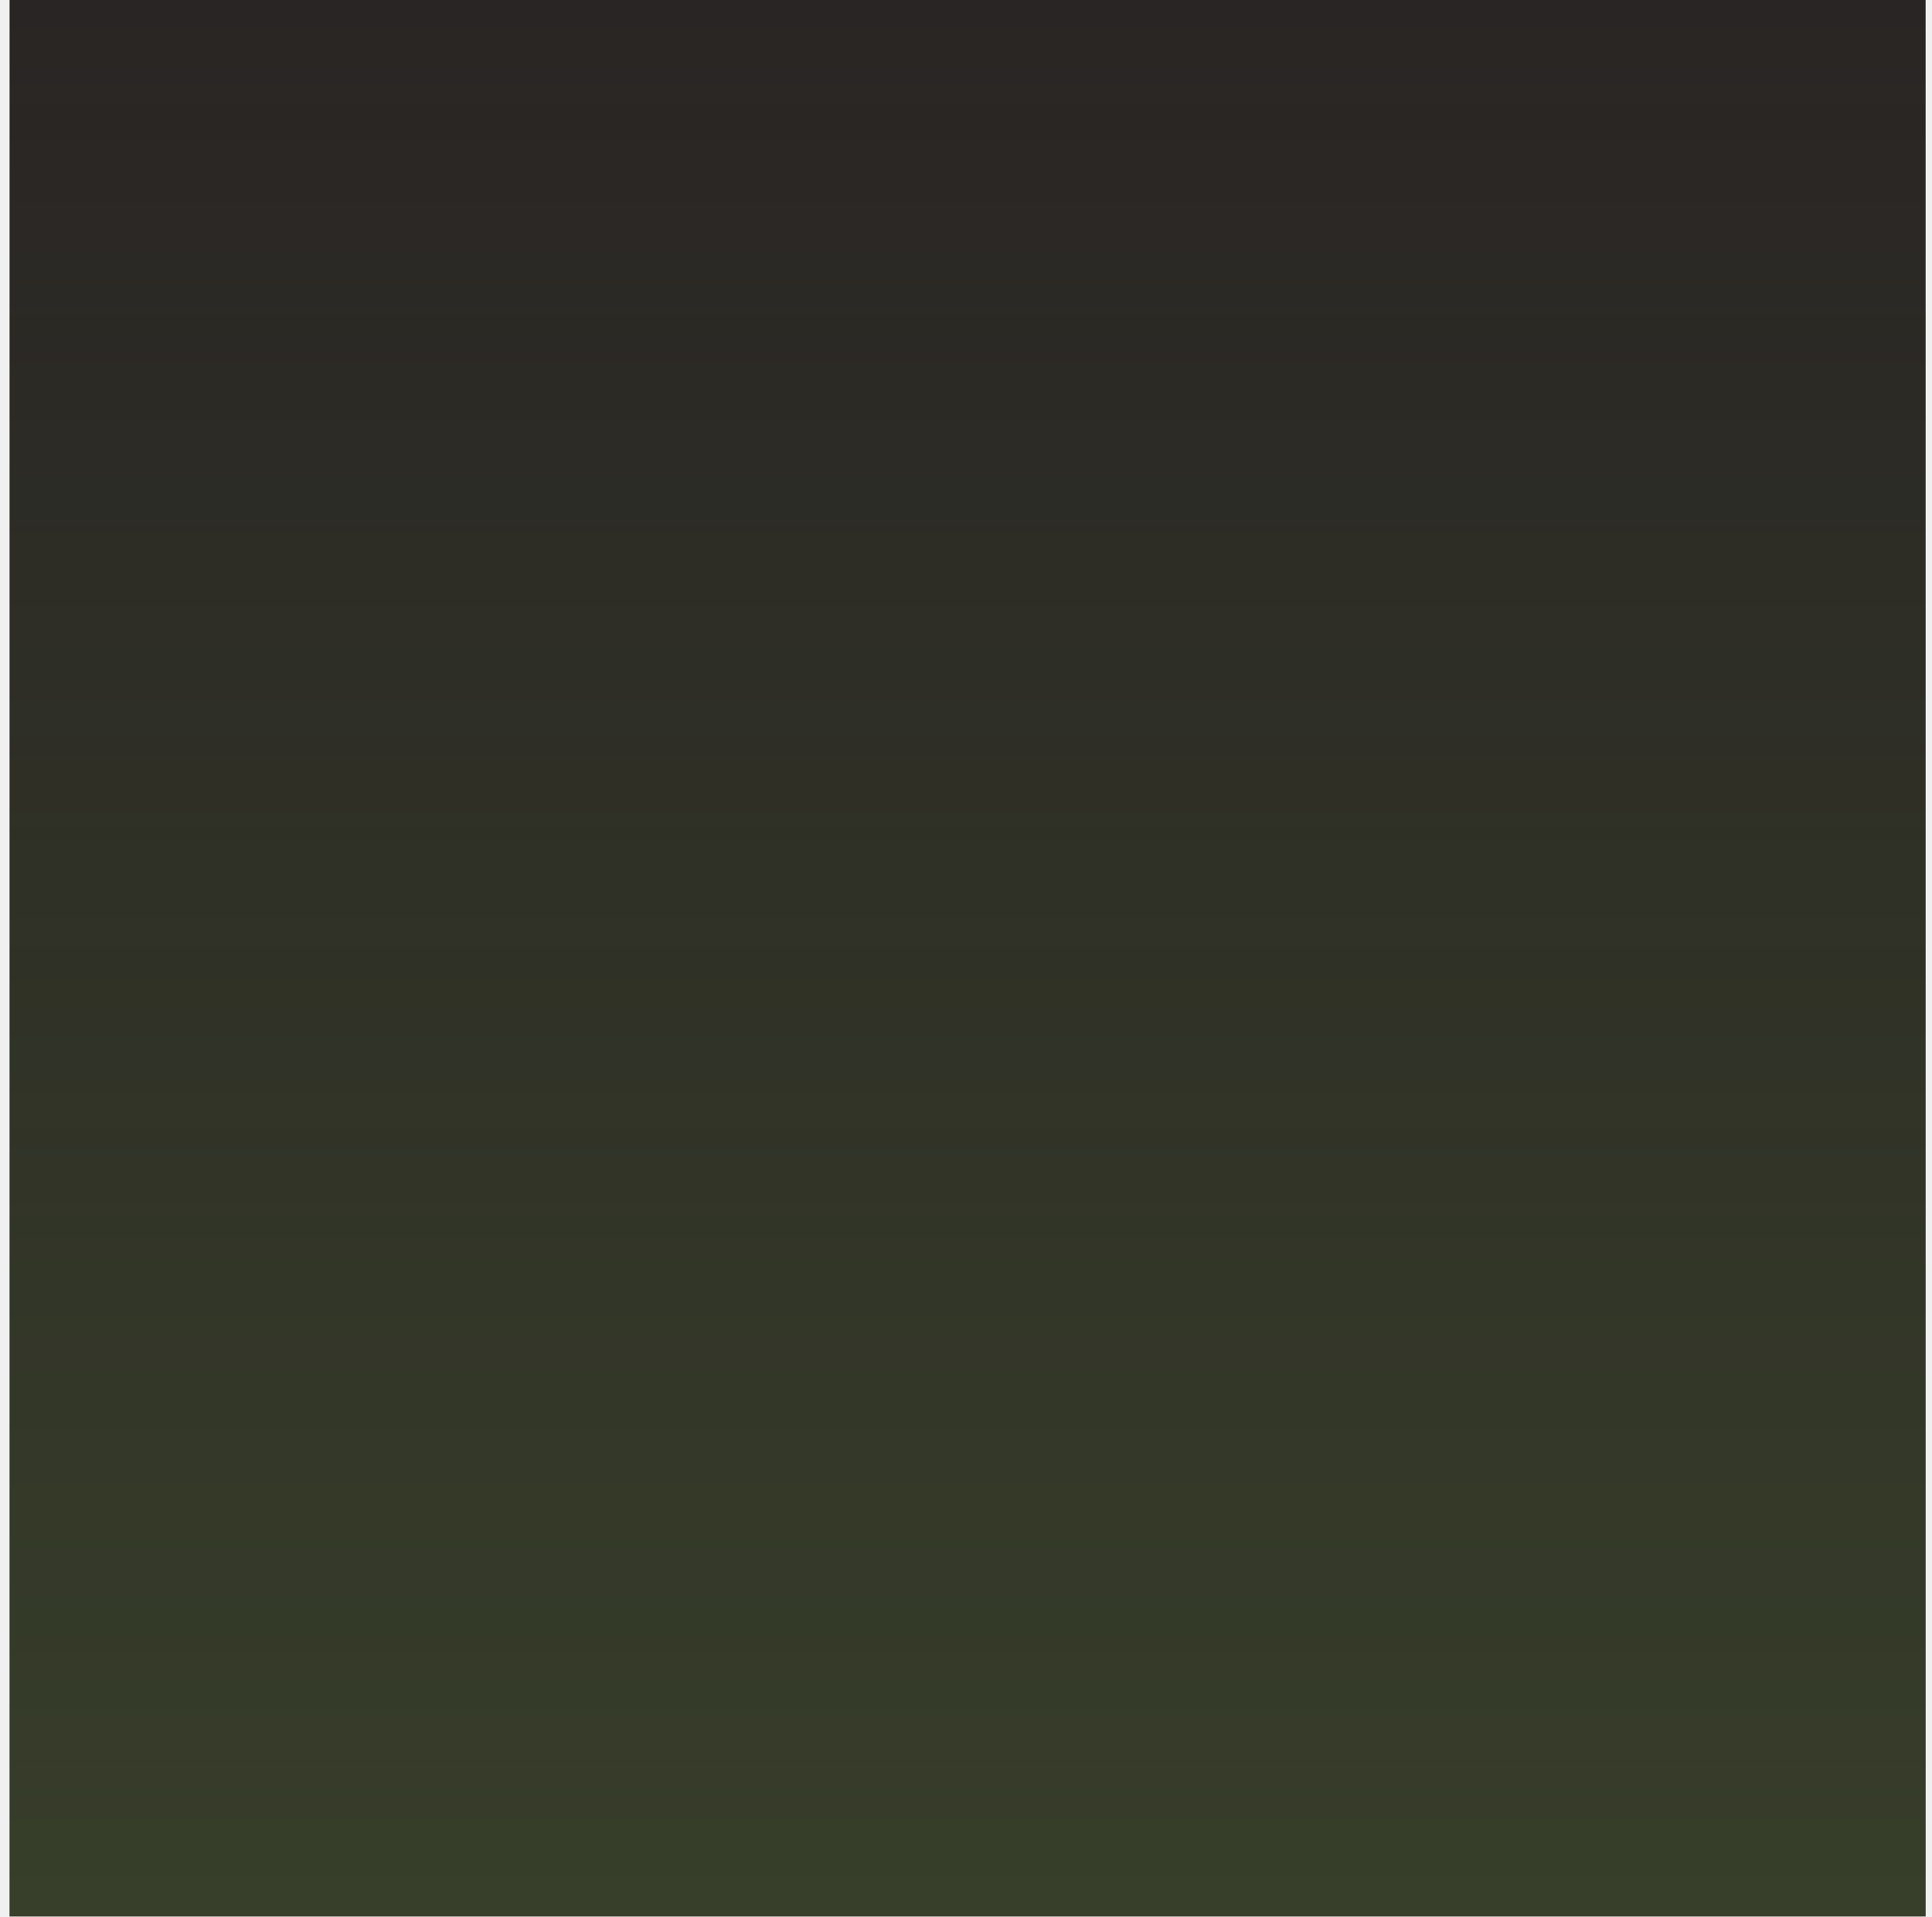
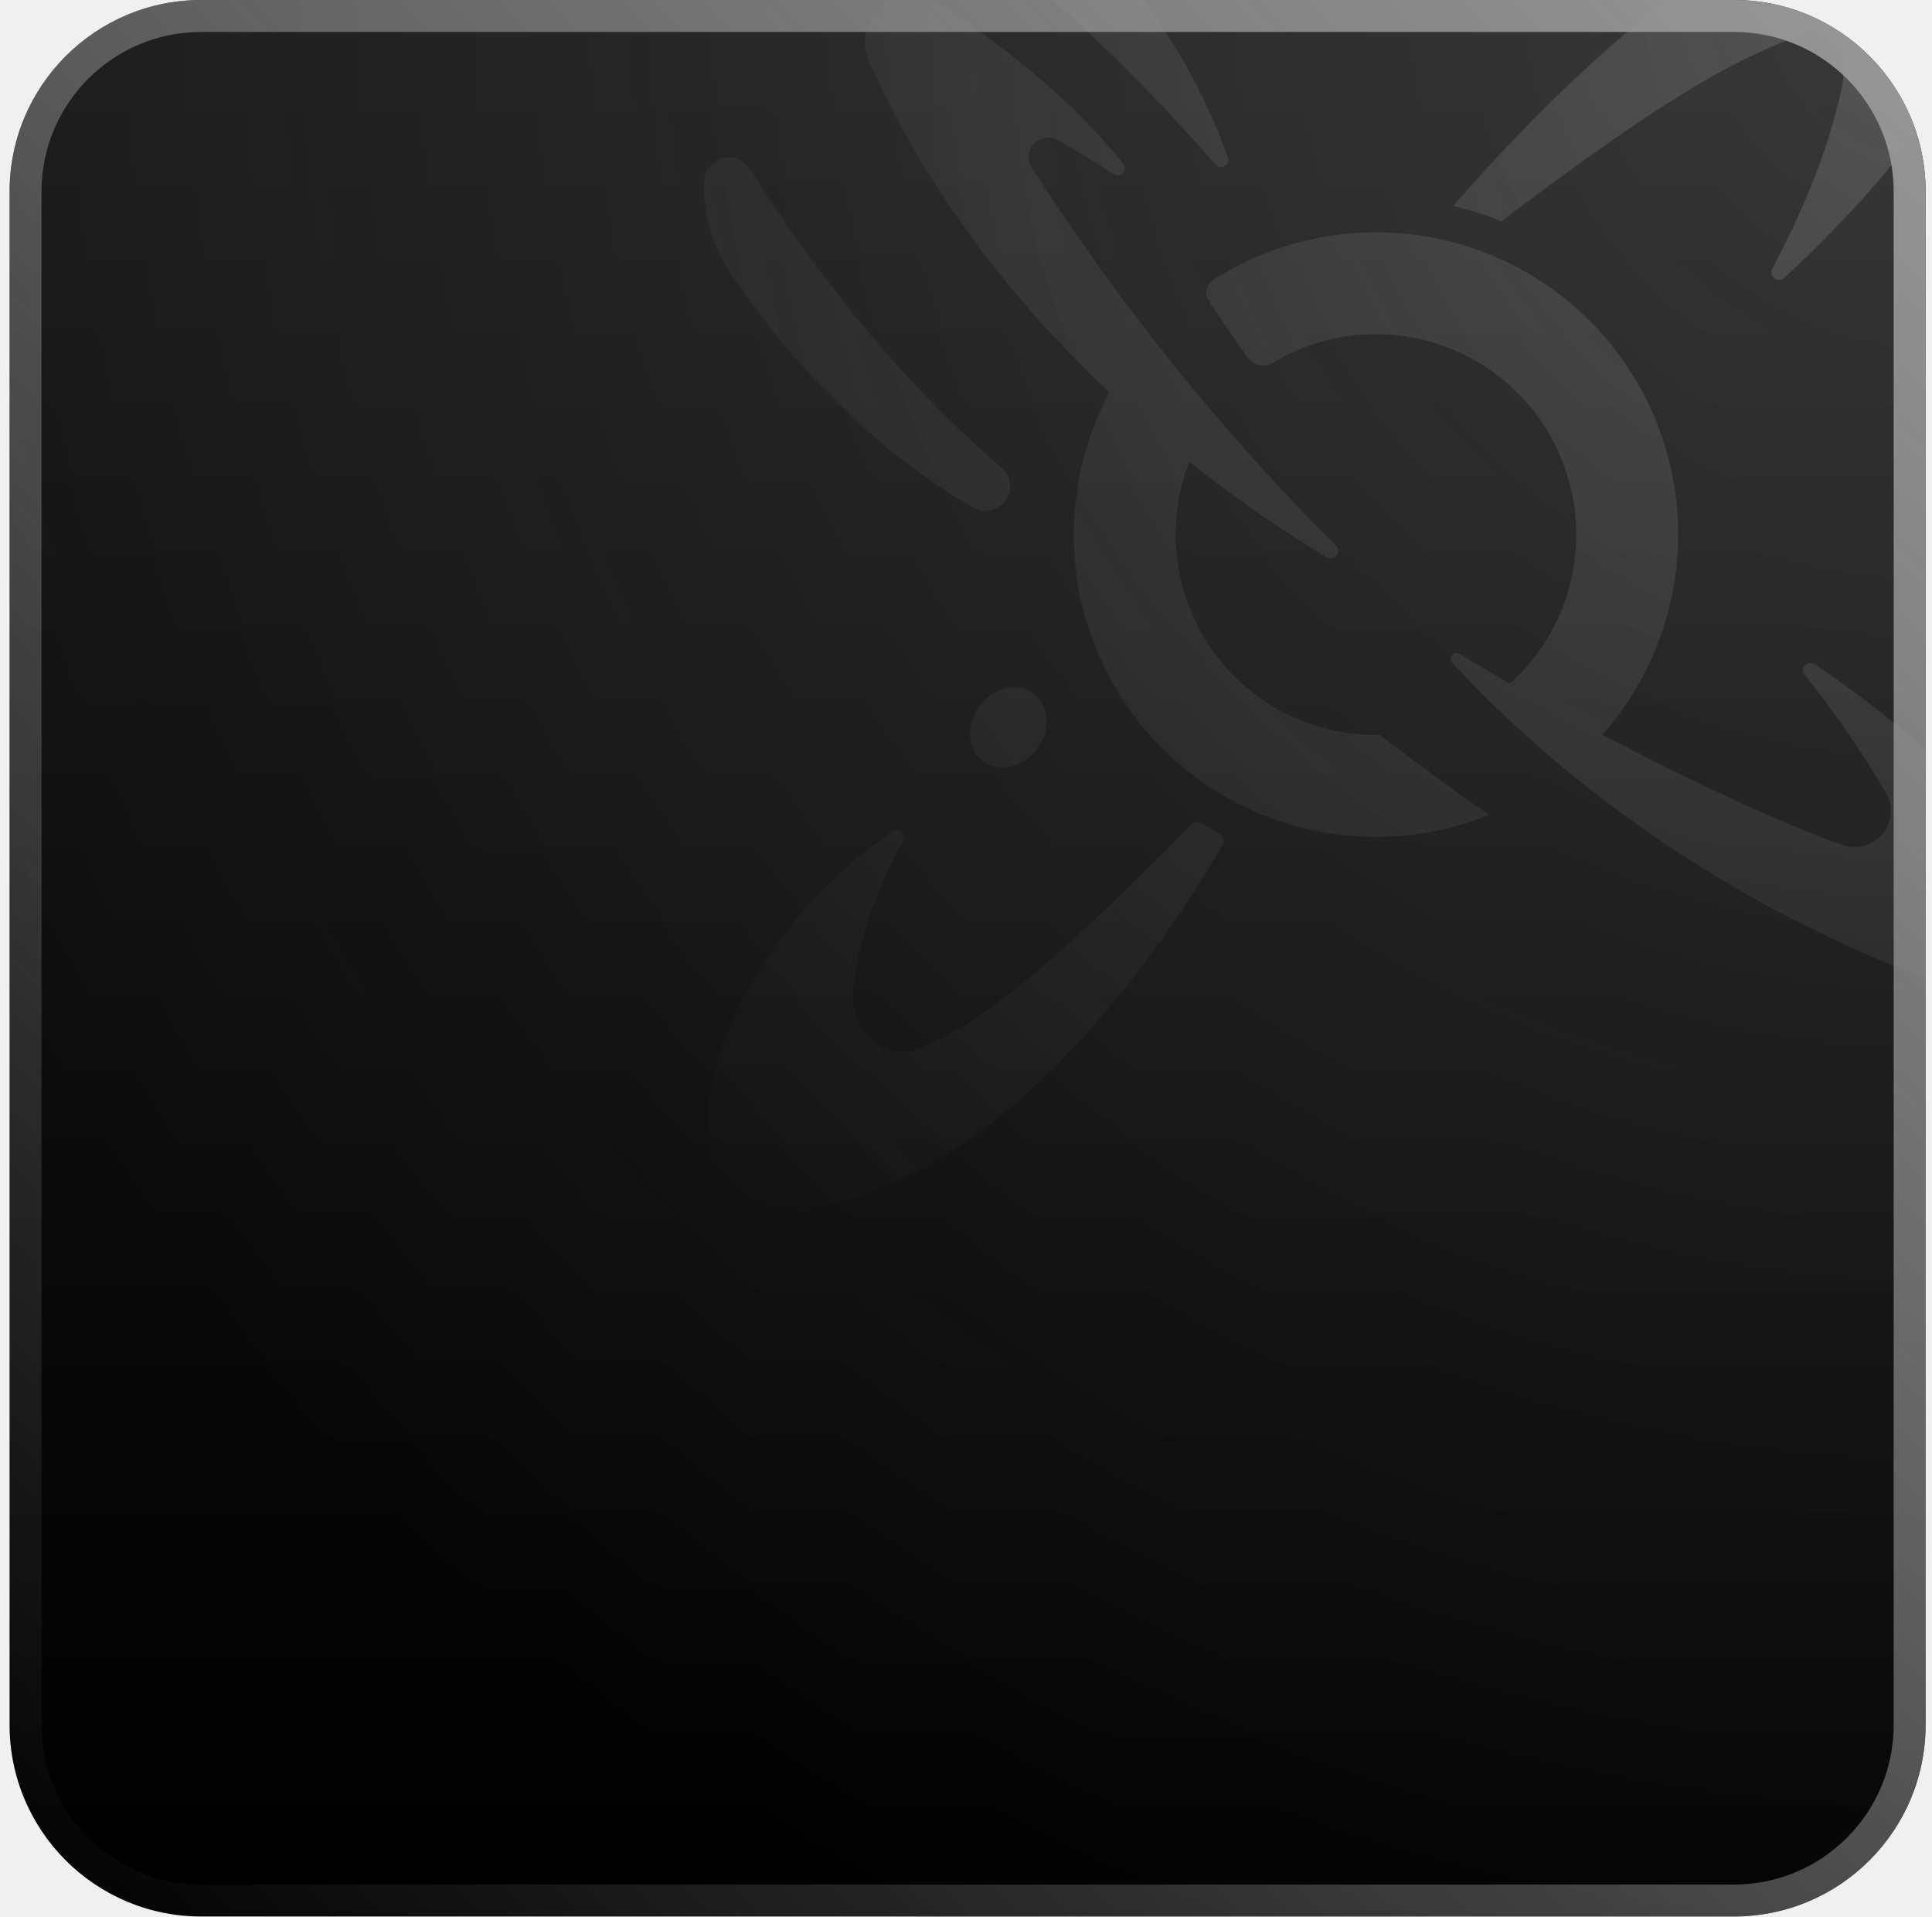
<svg xmlns="http://www.w3.org/2000/svg" width="121" height="120" viewBox="0 0 121 120" fill="none">
  <g clip-path="url(#clip0_1923_2281)">
-     <rect width="120" height="120" transform="translate(0.599976)" fill="#292524" />
-     <rect x="0.6" y="-0" width="120" height="120" fill="url(#paint0_linear_1923_2281)" fill-opacity="0.25" />
+     <rect x="0.6" width="120" height="120" rx="12" fill="url(#paint0_linear_1923_2281)" />
+     <rect x="0.6" y="-0" width="120" height="120" fill="url(#paint1_radial_1923_2281)" fill-opacity="0.25" />
+     <g opacity="0.25">
+       <path d="M74.913 51.493C75.03 51.479 75.148 51.505 75.249 51.566C75.613 51.787 75.984 51.997 76.362 52.196C76.425 52.229 76.482 52.274 76.527 52.329C76.573 52.384 76.606 52.448 76.626 52.516C76.646 52.585 76.652 52.657 76.643 52.727C76.635 52.798 76.612 52.867 76.576 52.928C71.947 60.739 63.287 72.618 52.207 75.362C49.42 76.052 42.838 75.436 44.61 67.73C46.499 59.514 52.863 54.176 55.892 52.041C55.977 51.982 56.079 51.953 56.181 51.959L56.257 51.969C56.331 51.986 56.401 52.023 56.459 52.074C56.536 52.142 56.587 52.234 56.605 52.336C56.623 52.437 56.606 52.542 56.557 52.633C55.435 54.707 53.698 58.451 53.425 62.178C53.266 64.338 55.207 66.617 57.512 65.652C62.28 63.656 66.584 59.69 74.604 51.643C74.688 51.56 74.796 51.507 74.913 51.493Z" fill="url(#paint2_radial_1923_2281)" />
+       <path d="M75.97 17.536C79.944 14.989 84.727 14.02 89.379 14.818C94.031 15.616 98.217 18.123 101.115 21.848C104.013 25.573 105.415 30.248 105.045 34.953C104.721 39.062 103.066 42.936 100.357 46.001C106.36 49.168 112.066 51.759 115.434 52.915C115.869 53.064 116.339 53.077 116.781 52.952C117.223 52.827 117.617 52.571 117.91 52.217C118.202 51.862 118.38 51.427 118.419 50.969C118.458 50.512 118.355 50.053 118.127 49.654C116.601 47.069 114.896 44.595 113.023 42.249C112.956 42.163 112.921 42.056 112.926 41.948C112.93 41.84 112.972 41.736 113.046 41.656C113.119 41.576 113.218 41.525 113.326 41.511C113.434 41.498 113.544 41.523 113.635 41.583C119.312 45.342 124.302 50.049 128.386 55.498C130.95 58.916 127.58 63.646 123.525 62.298C105.817 56.409 94.798 45.717 90.955 41.49C90.897 41.426 90.864 41.343 90.862 41.257C90.86 41.17 90.889 41.085 90.944 41.018C90.999 40.952 91.076 40.907 91.161 40.892C91.246 40.878 91.335 40.895 91.409 40.939C92.439 41.568 93.494 42.19 94.558 42.804C96.245 41.29 97.495 39.343 98.166 37.166C98.929 34.688 98.906 32.034 98.099 29.57C97.293 27.106 95.743 24.951 93.662 23.404C91.581 21.857 89.071 20.993 86.479 20.93C84.106 20.87 81.764 21.487 79.729 22.71C79.471 22.866 79.163 22.919 78.867 22.858C78.571 22.797 78.308 22.628 78.132 22.383C77.384 21.34 76.526 20.102 75.696 18.81C75.564 18.605 75.519 18.355 75.57 18.116C75.621 17.877 75.765 17.669 75.97 17.536Z" fill="url(#paint3_radial_1923_2281)" />
+       <path d="M54.43 3.851C53.257 1.225 56.196 -1.343 58.637 0.178C62.282 2.45 66.738 5.794 70.346 10.235C70.415 10.32 70.451 10.428 70.448 10.538C70.445 10.648 70.403 10.753 70.329 10.834C70.255 10.915 70.154 10.966 70.045 10.979C69.936 10.992 69.826 10.967 69.735 10.906C68.6 10.147 67.434 9.435 66.24 8.772C66.004 8.64 65.729 8.59 65.462 8.631C65.194 8.672 64.947 8.801 64.76 8.998C64.574 9.195 64.459 9.449 64.433 9.719C64.407 9.988 64.472 10.258 64.617 10.487C70.09 19.049 76.478 26.991 83.668 34.172C83.749 34.251 83.798 34.357 83.806 34.469C83.814 34.582 83.781 34.694 83.712 34.784C83.643 34.874 83.543 34.935 83.432 34.957C83.321 34.978 83.206 34.958 83.109 34.9C80.976 33.63 77.91 31.64 74.487 28.915C73.976 30.224 73.687 31.616 73.636 33.032C73.557 35.283 74.084 37.514 75.164 39.491C76.244 41.468 77.837 43.117 79.774 44.266C81.711 45.415 83.922 46.022 86.174 46.021C86.25 46.021 86.324 46.015 86.399 46.015L87.643 46.96C89.088 48.048 91.091 49.529 93.247 51.033C89.371 52.594 85.087 52.829 81.064 51.701C77.041 50.572 73.504 48.143 71.006 44.794C68.507 41.444 67.188 37.362 67.253 33.184C67.3 30.162 68.069 27.212 69.476 24.573C63.982 19.392 58.297 12.506 54.43 3.851Z" fill="url(#paint4_radial_1923_2281)" />
+       <path d="M61.338 44.196C62.21 43.024 63.727 42.677 64.726 43.421C65.726 44.164 65.829 45.717 64.957 46.889C64.084 48.062 62.567 48.41 61.567 47.666C60.568 46.922 60.465 45.368 61.338 44.196Z" fill="url(#paint5_radial_1923_2281)" />
+       <path d="M45.204 9.938C45.53 9.844 45.879 9.858 46.196 9.978C46.513 10.099 46.783 10.319 46.965 10.606C50.053 15.502 55.501 23.13 62.725 29.28C63.008 29.521 63.194 29.857 63.248 30.225C63.301 30.593 63.22 30.968 63.017 31.28C62.806 31.607 62.479 31.841 62.101 31.935C61.724 32.03 61.324 31.977 60.984 31.788C58.327 30.317 51.963 26.151 45.885 17.33C44.699 15.597 44.068 13.545 44.074 11.445C44.073 11.105 44.184 10.774 44.387 10.503C44.591 10.231 44.878 10.033 45.204 9.938Z" fill="url(#paint6_radial_1923_2281)" />
+       <path d="M118.906 -7.461C121.718 -8.04 126.067 -6.651 123.912 0.954C122.131 7.233 115.229 14.195 111.749 17.399C111.665 17.476 111.557 17.521 111.444 17.526C111.331 17.531 111.219 17.496 111.129 17.427C111.039 17.357 110.976 17.258 110.952 17.147C110.928 17.036 110.945 16.92 110.998 16.82C112.67 13.633 114.4 9.872 115.342 5.536C115.801 3.421 114.841 1.492 112.486 2.33C107.422 4.131 101.925 7.919 94.03 13.85C93.048 13.457 92.038 13.138 91.008 12.897C97.685 5.235 108.492 -5.314 118.906 -7.461Z" fill="url(#paint7_radial_1923_2281)" />
+       <path d="M63.343 -2.038C61.835 -3.168 63.091 -5.512 64.88 -4.92C71.54 -2.717 75.394 5.755 76.905 9.848C76.942 9.949 76.943 10.058 76.907 10.159C76.871 10.26 76.801 10.345 76.709 10.4C76.617 10.455 76.509 10.476 76.403 10.459C76.297 10.442 76.201 10.388 76.131 10.307C73.63 7.447 68.416 1.761 63.343 -2.038Z" fill="url(#paint8_radial_1923_2281)" />
+     </g>
  </g>
+   <rect x="1.6" y="1" width="118" height="118" rx="11" stroke="url(#paint9_linear_1923_2281)" stroke-width="2" />
  <defs>
-     <linearGradient id="paint0_linear_1923_2281" x1="60.599" y1="-0" x2="60.599" y2="120" gradientUnits="userSpaceOnUse">
-       <stop stop-color="#608939" stop-opacity="0" />
-       <stop offset="1" stop-color="#608939" />
+     <linearGradient id="paint0_linear_1923_2281" x1="60.6" y1="0" x2="60.6" y2="120" gradientUnits="userSpaceOnUse">
+       <stop stop-color="#1A1A1A" />
+       <stop offset="1" />
+     </linearGradient>
+     <radialGradient id="paint1_radial_1923_2281" cx="0" cy="0" r="1" gradientUnits="userSpaceOnUse" gradientTransform="translate(121 2.13384e-06) rotate(135) scale(169.706)">
+       <stop stop-color="#979797" />
+       <stop offset="0.8" stop-color="#979797" stop-opacity="0" />
+     </radialGradient>
+     <radialGradient id="paint2_radial_1923_2281" cx="0" cy="0" r="1" gradientUnits="userSpaceOnUse" gradientTransform="translate(129.6 -8.00002) rotate(135.674) scale(120.216 108.104)">
+       <stop stop-color="#C3BFBF" />
+       <stop offset="1" stop-color="#979797" stop-opacity="0" />
+     </radialGradient>
+     <radialGradient id="paint3_radial_1923_2281" cx="0" cy="0" r="1" gradientUnits="userSpaceOnUse" gradientTransform="translate(129.6 -8.00002) rotate(135.674) scale(120.216 108.104)">
+       <stop stop-color="#C3BFBF" />
+       <stop offset="1" stop-color="#979797" stop-opacity="0" />
+     </radialGradient>
+     <radialGradient id="paint4_radial_1923_2281" cx="0" cy="0" r="1" gradientUnits="userSpaceOnUse" gradientTransform="translate(129.6 -8.00002) rotate(135.674) scale(120.216 108.104)">
+       <stop stop-color="#C3BFBF" />
+       <stop offset="1" stop-color="#979797" stop-opacity="0" />
+     </radialGradient>
+     <radialGradient id="paint5_radial_1923_2281" cx="0" cy="0" r="1" gradientUnits="userSpaceOnUse" gradientTransform="translate(129.6 -8.00002) rotate(135.674) scale(120.216 108.104)">
+       <stop stop-color="#C3BFBF" />
+       <stop offset="1" stop-color="#979797" stop-opacity="0" />
+     </radialGradient>
+     <radialGradient id="paint6_radial_1923_2281" cx="0" cy="0" r="1" gradientUnits="userSpaceOnUse" gradientTransform="translate(129.6 -8.00002) rotate(135.674) scale(120.216 108.104)">
+       <stop stop-color="#C3BFBF" />
+       <stop offset="1" stop-color="#979797" stop-opacity="0" />
+     </radialGradient>
+     <radialGradient id="paint7_radial_1923_2281" cx="0" cy="0" r="1" gradientUnits="userSpaceOnUse" gradientTransform="translate(129.6 -8.00002) rotate(135.674) scale(120.216 108.104)">
+       <stop stop-color="#C3BFBF" />
+       <stop offset="1" stop-color="#979797" stop-opacity="0" />
+     </radialGradient>
+     <radialGradient id="paint8_radial_1923_2281" cx="0" cy="0" r="1" gradientUnits="userSpaceOnUse" gradientTransform="translate(129.6 -8.00002) rotate(135.674) scale(120.216 108.104)">
+       <stop stop-color="#C3BFBF" />
+       <stop offset="1" stop-color="#979797" stop-opacity="0" />
+     </radialGradient>
+     <linearGradient id="paint9_linear_1923_2281" x1="121" y1="0" x2="1" y2="120" gradientUnits="userSpaceOnUse">
+       <stop stop-color="#979797" />
+       <stop offset="1" stop-color="#979797" stop-opacity="0" />
    </linearGradient>
    <clipPath id="clip0_1923_2281">
-       <rect width="120" height="120" fill="white" transform="translate(0.599976)" />
+       <rect x="0.6" width="120" height="120" rx="12" fill="white" />
    </clipPath>
  </defs>
</svg>
